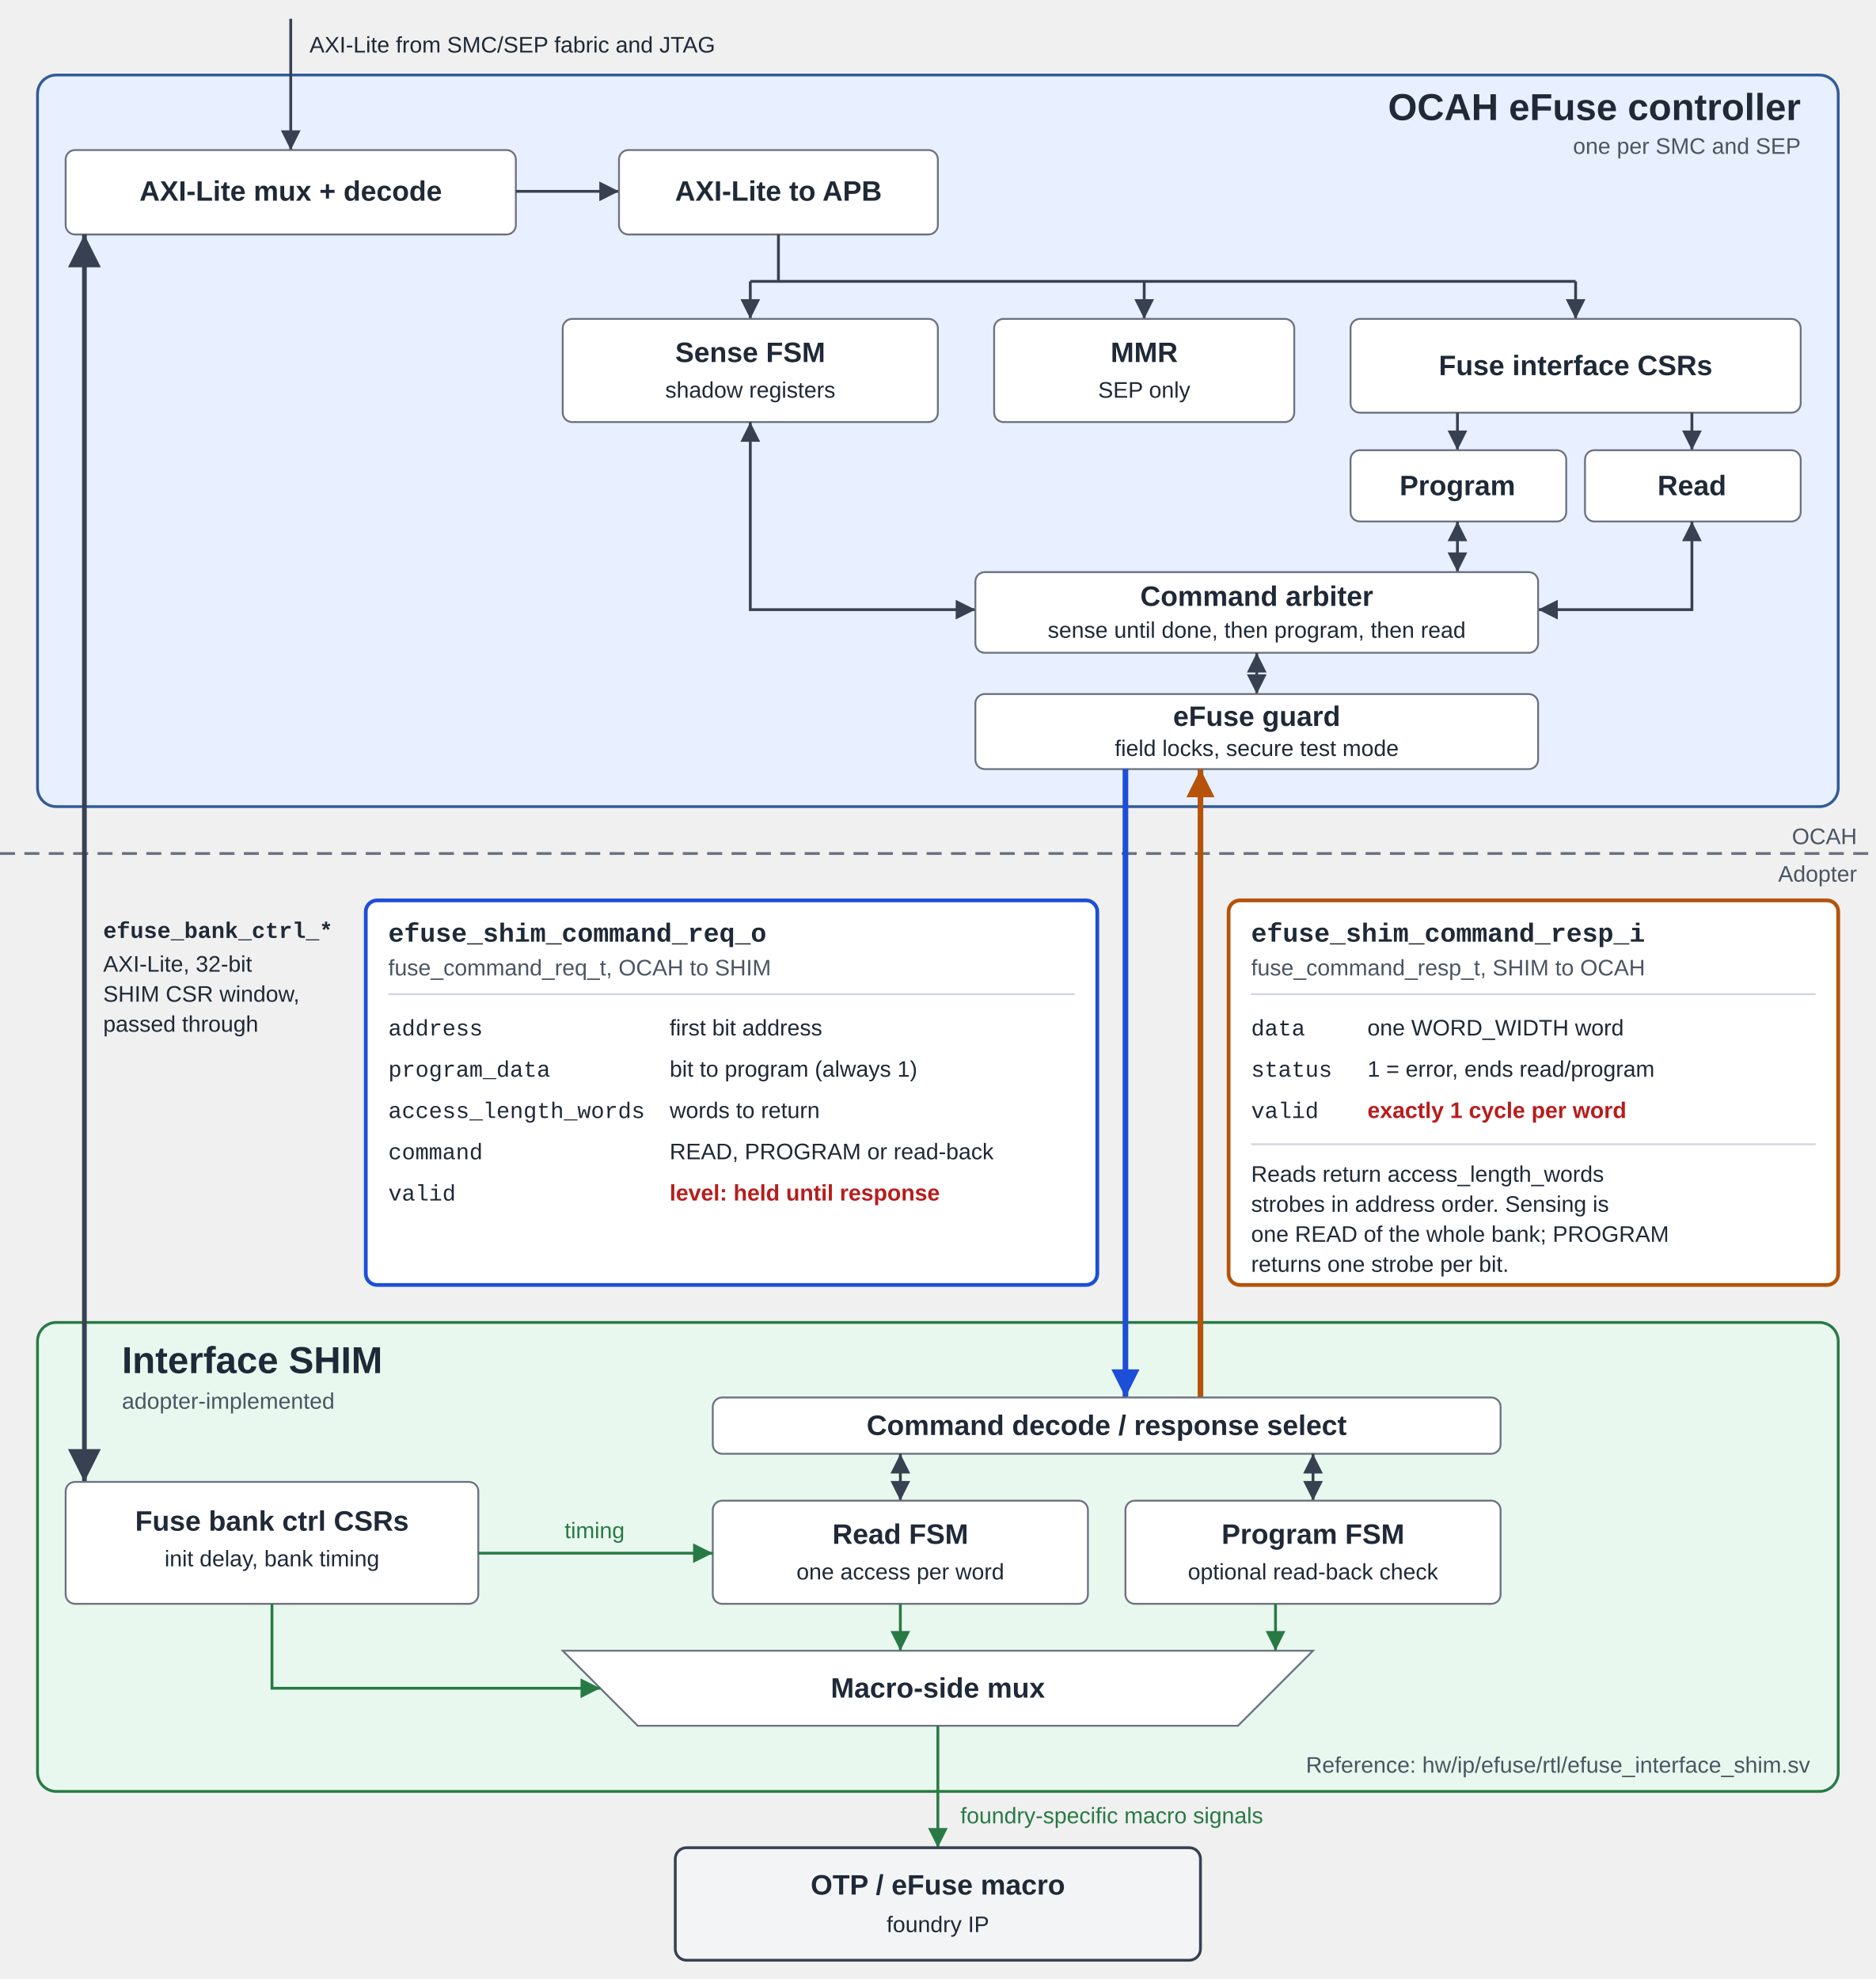
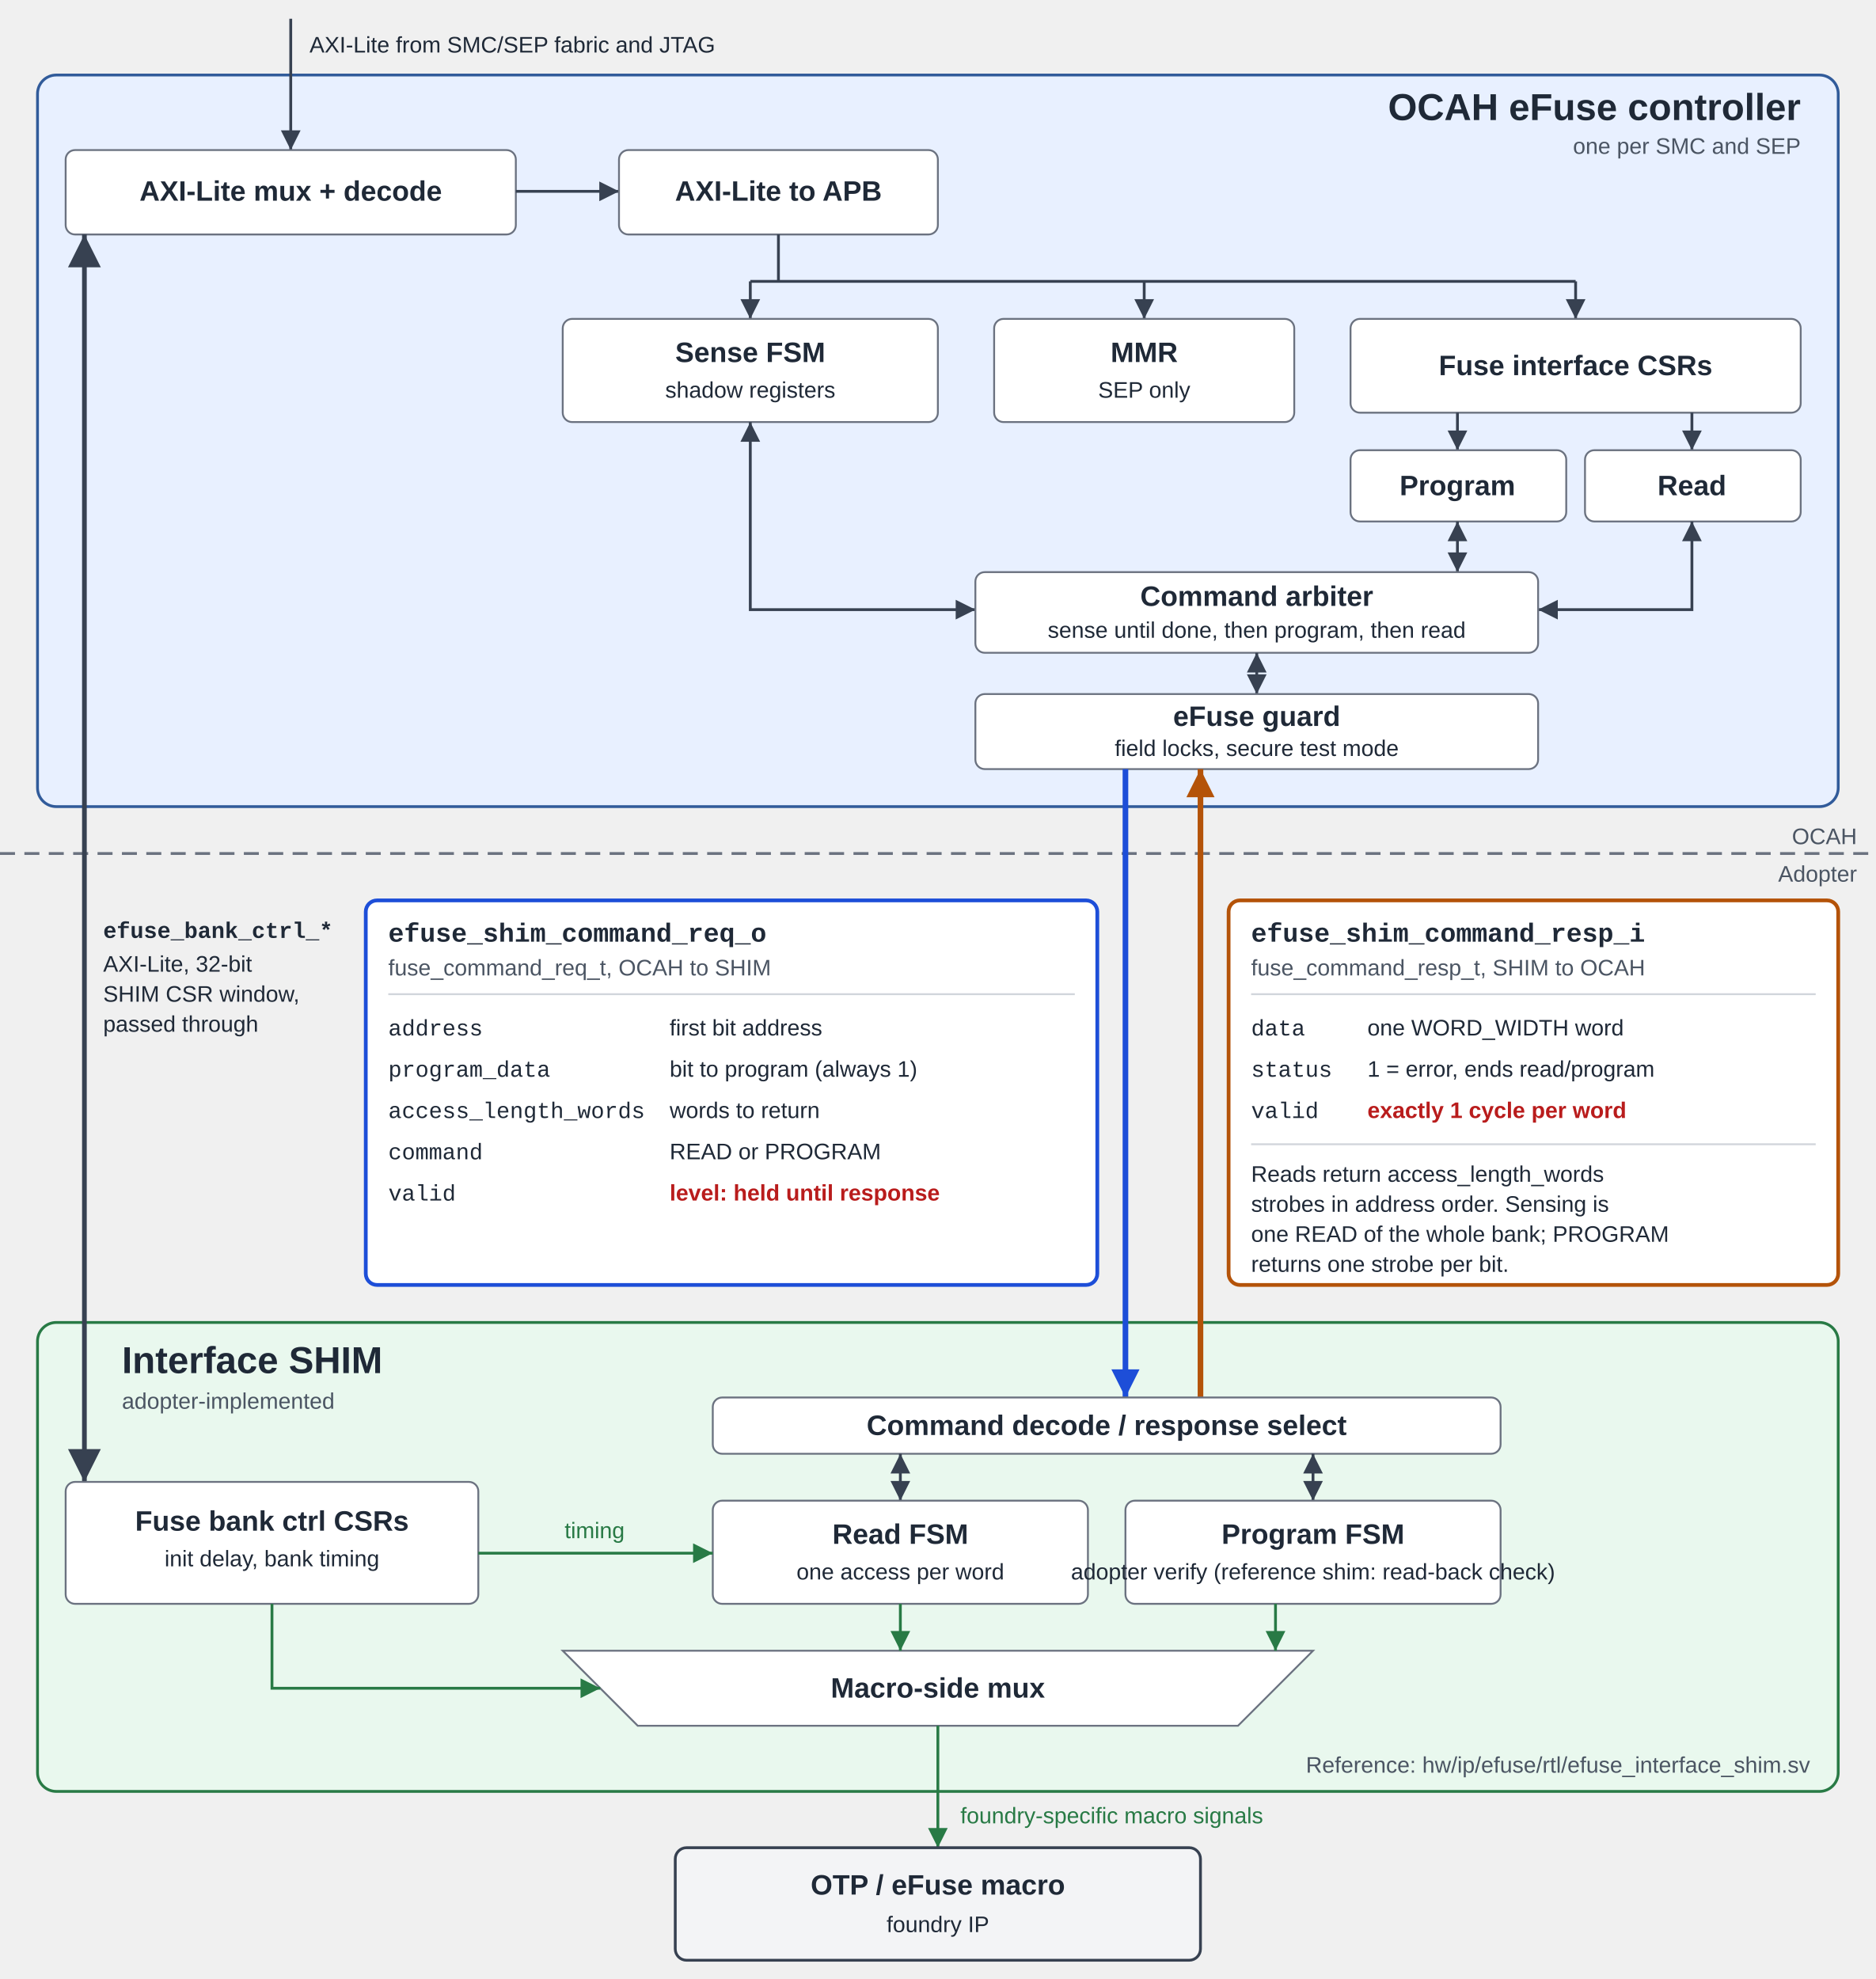
<svg xmlns="http://www.w3.org/2000/svg" width="1000" height="1055" viewBox="0 0 1000 1055" role="img" aria-labelledby="title desc">
  <defs>
    <marker id="gray-end" markerWidth="7" markerHeight="7" refX="7" refY="3.5" orient="auto" markerUnits="strokeWidth">
      <path d="M0,0 L7,3.5 L0,7 z" fill="#374151" />
    </marker>
    <marker id="gray-start" markerWidth="7" markerHeight="7" refX="0" refY="3.5" orient="auto" markerUnits="strokeWidth">
      <path d="M7,0 L0,3.5 L7,7 z" fill="#374151" />
    </marker>
    <marker id="req-end" markerWidth="5" markerHeight="5" refX="5" refY="2.5" orient="auto" markerUnits="strokeWidth">
      <path d="M0,0 L5,2.5 L0,5 z" fill="#1d4ed8" />
    </marker>
    <marker id="resp-end" markerWidth="5" markerHeight="5" refX="5" refY="2.5" orient="auto" markerUnits="strokeWidth">
      <path d="M0,0 L5,2.5 L0,5 z" fill="#b45309" />
    </marker>
    <marker id="tech-end" markerWidth="7" markerHeight="7" refX="7" refY="3.5" orient="auto" markerUnits="strokeWidth">
      <path d="M0,0 L7,3.5 L0,7 z" fill="#287a45" />
    </marker>
    <style>
      text { font-family: Arial, sans-serif; fill: #1f2937; }
      .heading { font-weight: bold; font-size: 20px; }
      .label { font-weight: bold; font-size: 15px; }
      .small { font-size: 12px; }
      .note { font-size: 12px; fill: #4b5563; }
      .mono { font-family: "Courier New", monospace; font-size: 12px; }
      .mono-h { font-family: "Courier New", monospace; font-size: 14px; font-weight: bold; }
      .warn { font-size: 12px; font-weight: bold; fill: #b91c1c; }
      .tech-label { font-size: 12px; fill: #287a45; }
      .ocah { fill: #e8f0ff; stroke: #315b9a; stroke-width: 1.5; }
      .adopter { fill: #e9f8ee; stroke: #287a45; stroke-width: 1.5; }
      .block { fill: #ffffff; stroke: #6b7280; stroke-width: 1; }
      .macro { fill: #f3f4f6; stroke: #374151; stroke-width: 1.5; }
      .req-card { fill: #ffffff; stroke: #1d4ed8; stroke-width: 2; }
      .resp-card { fill: #ffffff; stroke: #b45309; stroke-width: 2; }
      .divider { stroke: #d1d5db; stroke-width: 1; }
      .boundary { stroke: #6b7280; stroke-width: 1.5; stroke-dasharray: 8 5; fill: none; }
      .line { fill: none; stroke: #374151; stroke-width: 1.5; }
      .link { fill: none; stroke: #374151; stroke-width: 1.5; marker-end: url(#gray-end); }
      .both { fill: none; stroke: #374151; stroke-width: 1.5; marker-start: url(#gray-start); marker-end: url(#gray-end); }
      .axil { fill: none; stroke: #374151; stroke-width: 2.5; marker-start: url(#gray-start); marker-end: url(#gray-end); }
      .req { fill: none; stroke: #1d4ed8; stroke-width: 3; marker-end: url(#req-end); }
      .resp { fill: none; stroke: #b45309; stroke-width: 3; marker-end: url(#resp-end); }
      .tech { fill: none; stroke: #287a45; stroke-width: 1.5; marker-end: url(#tech-end); }
    </style>
  </defs>
  <rect x="20" y="40" width="960" height="390" rx="10" class="ocah" />
  <rect x="20" y="705" width="960" height="250" rx="10" class="adopter" />
  <text x="165" y="28" class="small">AXI-Lite from SMC/SEP fabric and JTAG</text>
  <path d="M155 10 V80" class="link" />
  <text x="960" y="64" text-anchor="end" class="heading">OCAH eFuse controller</text>
  <text x="960" y="82" text-anchor="end" class="note">one per SMC and SEP</text>
  <rect x="35" y="80" width="240" height="45" rx="5" class="block" />
  <text x="155" y="107" text-anchor="middle" class="label">AXI-Lite mux + decode</text>
  <path d="M275 102 H330" class="link" />
  <rect x="330" y="80" width="170" height="45" rx="5" class="block" />
  <text x="415" y="107" text-anchor="middle" class="label">AXI-Lite to APB</text>
  <path d="M415 125 V150" class="line" />
  <path d="M400 150 H840" class="line" />
  <path d="M400 150 V170" class="link" />
  <path d="M610 150 V170" class="link" />
  <path d="M840 150 V170" class="link" />
  <rect x="300" y="170" width="200" height="55" rx="5" class="block" />
  <text x="400" y="193" text-anchor="middle" class="label">Sense FSM</text>
  <text x="400" y="212" text-anchor="middle" class="small">shadow registers</text>
  <rect x="530" y="170" width="160" height="55" rx="5" class="block" />
  <text x="610" y="193" text-anchor="middle" class="label">MMR</text>
  <text x="610" y="212" text-anchor="middle" class="small">SEP only</text>
  <rect x="720" y="170" width="240" height="50" rx="5" class="block" />
  <text x="840" y="200" text-anchor="middle" class="label">Fuse interface CSRs</text>
  <path d="M777 220 V240" class="link" />
  <path d="M902 220 V240" class="link" />
  <rect x="720" y="240" width="115" height="38" rx="5" class="block" />
  <text x="777" y="264" text-anchor="middle" class="label">Program</text>
  <rect x="845" y="240" width="115" height="38" rx="5" class="block" />
  <text x="902" y="264" text-anchor="middle" class="label">Read</text>
  <path d="M400 225 V325 H520" class="both" />
  <path d="M777 278 V305" class="both" />
  <path d="M902 278 V325 H820" class="both" />
  <rect x="520" y="305" width="300" height="43" rx="5" class="block" />
  <text x="670" y="323" text-anchor="middle" class="label">Command arbiter</text>
  <text x="670" y="340" text-anchor="middle" class="small">sense until done, then program, then read</text>
  <path d="M670 348 V370" class="both" />
  <rect x="520" y="370" width="300" height="40" rx="5" class="block" />
  <text x="670" y="387" text-anchor="middle" class="label">eFuse guard</text>
  <text x="670" y="403" text-anchor="middle" class="small">field locks, secure test mode</text>
  <path d="M0 455 H1000" class="boundary" />
  <text x="990" y="450" text-anchor="end" class="note">OCAH</text>
  <text x="990" y="470" text-anchor="end" class="note">Adopter</text>
  <path d="M45 125 V790" class="axil" />
  <text x="55" y="500" class="mono" font-weight="bold">efuse_bank_ctrl_*</text>
  <text x="55" y="518" class="small">AXI-Lite, 32-bit</text>
  <text x="55" y="534" class="small">SHIM CSR window,</text>
  <text x="55" y="550" class="small">passed through</text>
  <path d="M600 410 V745" class="req" />
  <path d="M640 745 V410" class="resp" />
  <rect x="195" y="480" width="390" height="205" rx="6" class="req-card" />
  <text x="207" y="502" class="mono-h" fill="#1d4ed8">efuse_shim_command_req_o</text>
  <text x="207" y="520" class="note">fuse_command_req_t, OCAH to SHIM</text>
  <path d="M207 530 H573" class="divider" />
  <text x="207" y="552" class="mono">address</text>
  <text x="357" y="552" class="small">first bit address</text>
  <text x="207" y="574" class="mono">program_data</text>
  <text x="357" y="574" class="small">bit to program (always 1)</text>
  <text x="207" y="596" class="mono">access_length_words</text>
  <text x="357" y="596" class="small">words to return</text>
  <text x="207" y="618" class="mono">command</text>
-   <text x="357" y="618" class="small">READ, PROGRAM or read-back</text>
+   <text x="357" y="618" class="small">READ or PROGRAM</text>
  <text x="207" y="640" class="mono">valid</text>
  <text x="357" y="640" class="warn">level: held until response</text>
  <rect x="655" y="480" width="325" height="205" rx="6" class="resp-card" />
  <text x="667" y="502" class="mono-h" fill="#b45309">efuse_shim_command_resp_i</text>
  <text x="667" y="520" class="note">fuse_command_resp_t, SHIM to OCAH</text>
  <path d="M667 530 H968" class="divider" />
  <text x="667" y="552" class="mono">data</text>
  <text x="729" y="552" class="small">one WORD_WIDTH word</text>
  <text x="667" y="574" class="mono">status</text>
  <text x="729" y="574" class="small">1 = error, ends read/program</text>
  <text x="667" y="596" class="mono">valid</text>
  <text x="729" y="596" class="warn">exactly 1 cycle per word</text>
  <path d="M667 610 H968" class="divider" />
  <text x="667" y="630" class="small">Reads return access_length_words</text>
  <text x="667" y="646" class="small">strobes in address order. Sensing is</text>
  <text x="667" y="662" class="small">one READ of the whole bank; PROGRAM</text>
  <text x="667" y="678" class="small">returns one strobe per bit.</text>
  <text x="65" y="732" class="heading">Interface SHIM</text>
  <text x="65" y="751" class="note">adopter-implemented</text>
  <rect x="380" y="745" width="420" height="30" rx="5" class="block" />
  <text x="590" y="765" text-anchor="middle" class="label">Command decode / response select</text>
  <rect x="35" y="790" width="220" height="65" rx="5" class="block" />
  <text x="145" y="816" text-anchor="middle" class="label">Fuse bank ctrl CSRs</text>
  <text x="145" y="835" text-anchor="middle" class="small">init delay, bank timing</text>
  <path d="M480 775 V800" class="both" />
  <path d="M700 775 V800" class="both" />
  <rect x="380" y="800" width="200" height="55" rx="5" class="block" />
  <text x="480" y="823" text-anchor="middle" class="label">Read FSM</text>
  <text x="480" y="842" text-anchor="middle" class="small">one access per word</text>
  <rect x="600" y="800" width="200" height="55" rx="5" class="block" />
  <text x="700" y="823" text-anchor="middle" class="label">Program FSM</text>
-   <text x="700" y="842" text-anchor="middle" class="small">optional read-back check</text>
+   <text x="700" y="842" text-anchor="middle" class="small">adopter verify (reference shim: read-back check)</text>
  <path d="M255 828 H380" class="tech" />
  <text x="317" y="820" text-anchor="middle" class="tech-label">timing</text>
  <path d="M300 880 H700 L660 920 H340 Z" class="block" />
  <text x="500" y="905" text-anchor="middle" class="label">Macro-side mux</text>
  <path d="M145 855 V900 H320" class="tech" />
  <path d="M480 855 V880" class="tech" />
  <path d="M680 855 V880" class="tech" />
  <text x="965" y="945" text-anchor="end" class="note">Reference: hw/ip/efuse/rtl/efuse_interface_shim.sv</text>
  <path d="M500 920 V985" class="tech" />
  <text x="512" y="972" class="tech-label">foundry-specific macro signals</text>
  <rect x="360" y="985" width="280" height="60" rx="6" class="macro" />
  <text x="500" y="1010" text-anchor="middle" class="label">OTP / eFuse macro</text>
  <text x="500" y="1030" text-anchor="middle" class="small">foundry IP</text>
</svg>
